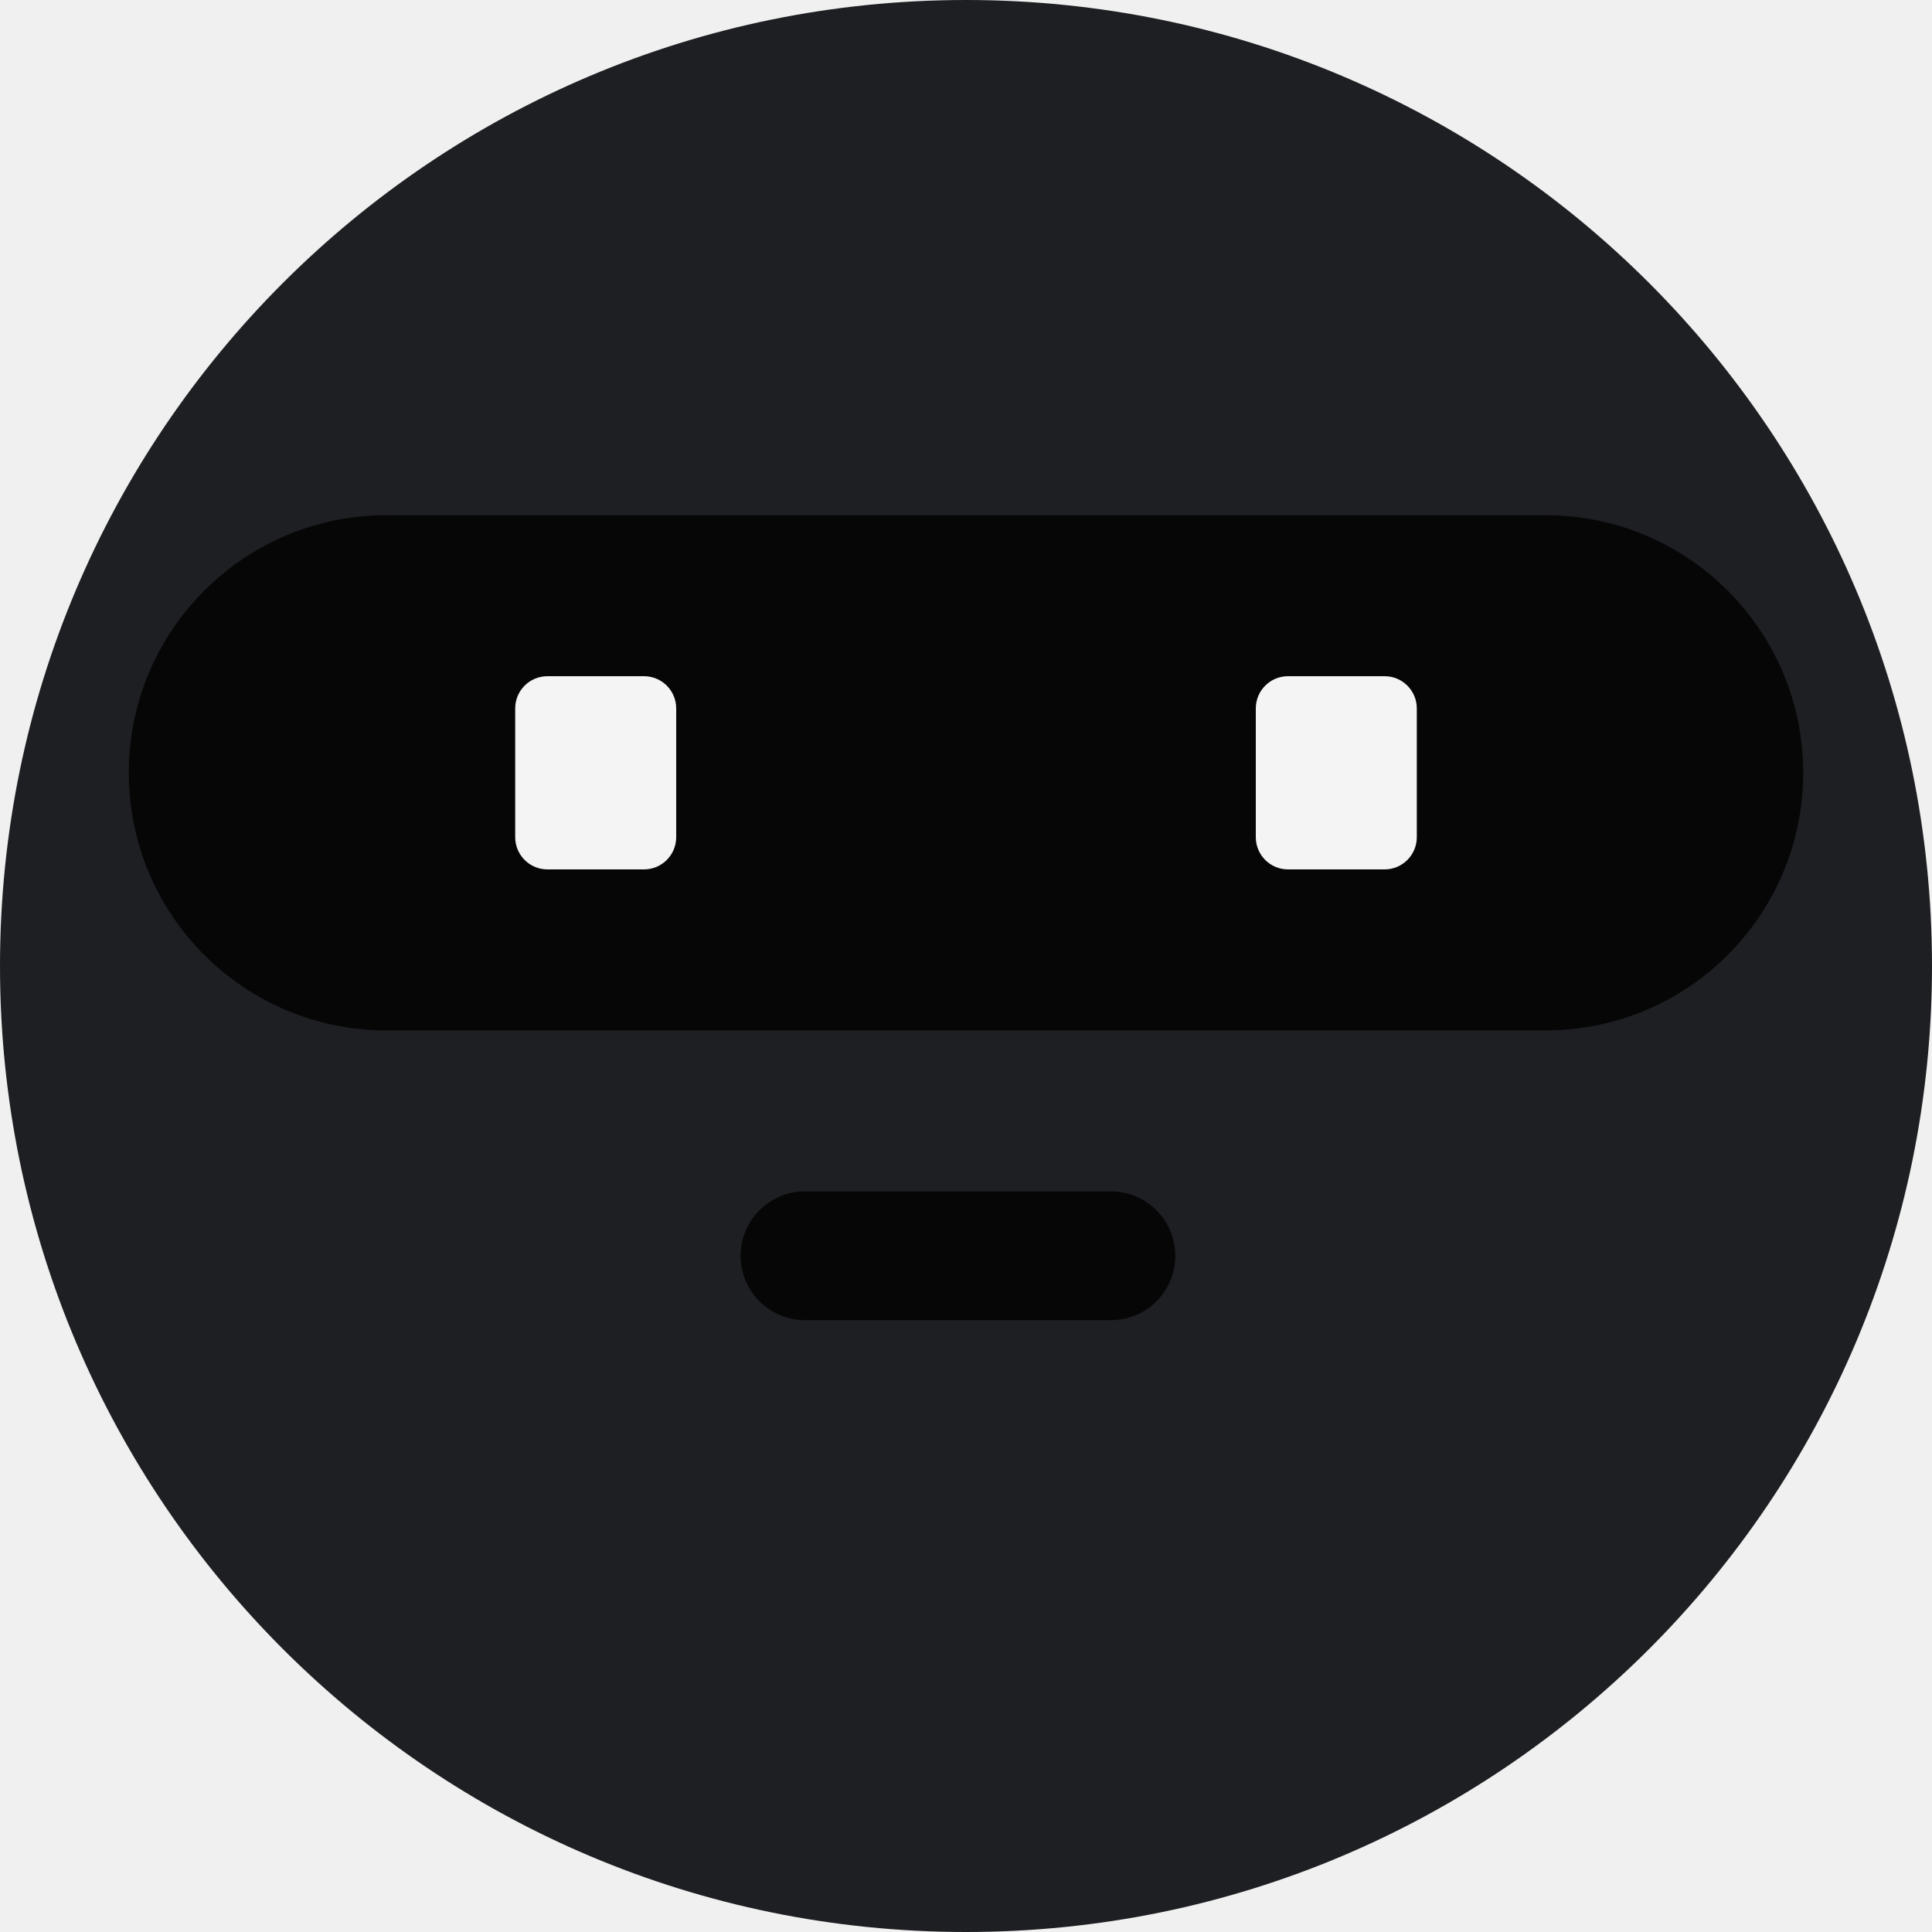
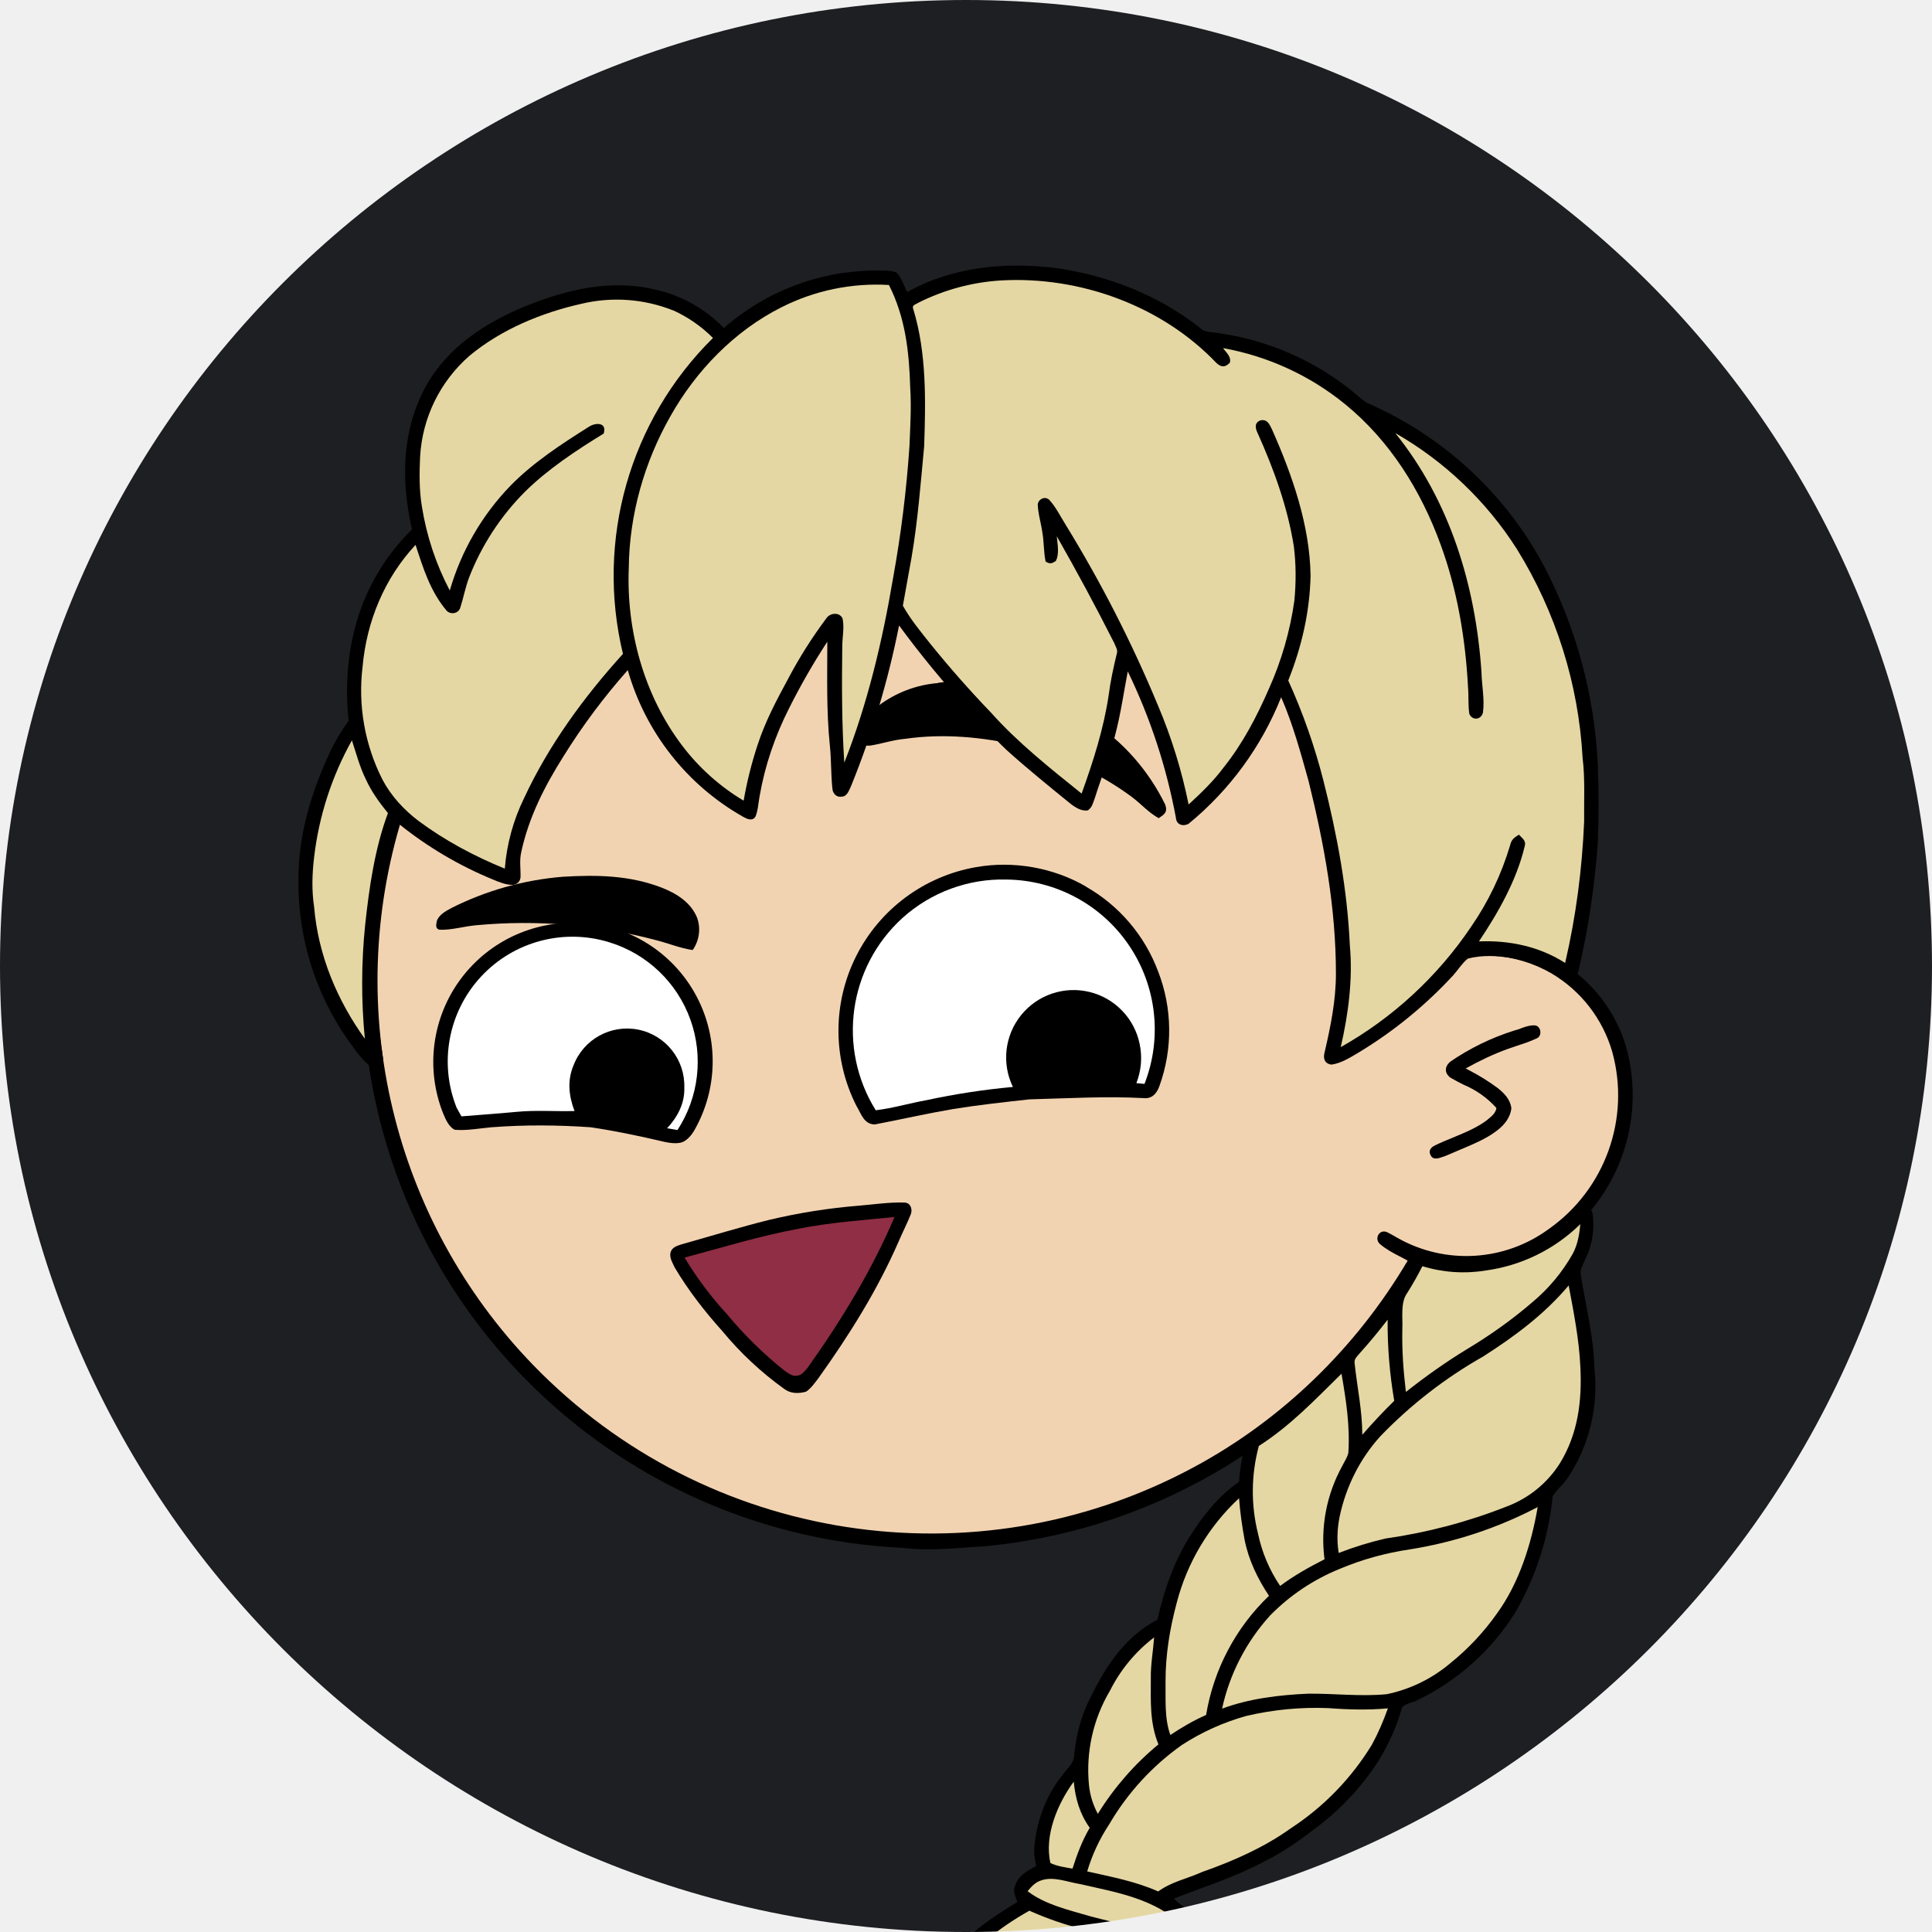
- <svg xmlns="http://www.w3.org/2000/svg" viewBox="0 0 120 120" fill="none" shape-rendering="auto">
+ <svg xmlns="http://www.w3.org/2000/svg" viewBox="0 0 762 762" fill="none" shape-rendering="auto">
  <mask id="viewboxMask">
-     <rect width="120" height="120" rx="60" ry="60" x="0" y="0" fill="#fff" />
+     <rect width="762" height="762" rx="381" ry="381" x="0" y="0" fill="#fff" />
  </mask>
  <g mask="url(#viewboxMask)">
-     <rect fill="#1e1f22" width="120" height="120" x="0" y="0" />
-     <g transform="translate(22 68)">
-       <rect x="24" y="6" width="27" height="8" rx="4" fill="#000" fill-opacity=".8" />
+     <rect fill="#1e1f22" width="762" height="762" x="0" y="0" />
+     <path d="M396 164.8a224.8 224.8 0 0 1 104.8 42.4c6.2 4.9 12.5 9.4 18 15a225.4 225.4 0 0 1 71.8 149 58.5 58.5 0 0 1 50.9 42.2 71 71 0 0 1-27.6 76.5c-11 7.7-24.5 12-38 11.7-5 0-10-1.6-15-1.8-1.9 2.2-3.3 4.9-4.8 7.3A223.3 223.3 0 0 1 389 609.8c-11 .7-21.9 2-33 .7a223.7 223.7 0 0 1-178.8-342.3A223.4 223.4 0 0 1 352 163.5c14.6-1.4 29.4-.3 44 1.3Z" fill="#000" />
+     <path fill-rule="evenodd" clip-rule="evenodd" d="M498.8 213.2A216 216 0 0 0 363 169c-13-.2-26.2 1.6-39 4a218 218 0 0 0-113.6 365.5 218.5 218.5 0 0 0 260.4 40.2c35-18.8 64.2-47.3 84.4-81.5l-3-1.6c-2.8-1.4-5.7-3-8-5-2.2-2-.3-5.8 2.7-4.7 1.5.7 3 1.6 4.4 2.4a55 55 0 0 0 59.6-3.6 64.5 64.5 0 0 0 25-69.8 53.1 53.1 0 0 0-24-31 52.6 52.6 0 0 0-47-2.8c-1.6.8-3.4 1.5-5 1.3-2.5-.2-2.8-4.2-.6-5.2 8-4 16.5-5.6 25.4-6.4a217 217 0 0 0-72-146.4c-4.4-4-8.7-8.1-13.9-11.3Zm107.6 196.2c2-1.2 1.3-5.1-1.4-5-2 0-4.2.8-6.2 1.6l-1.4.4a95.1 95.1 0 0 0-25.5 12.4c-2.2 2-2.2 4.4.1 6.2a92 92 0 0 0 5.2 2.8 36 36 0 0 1 13 9.2c-.2 1.9-2 3.4-3.4 4.5l-.2.2c-3.9 3-8.8 5-13.6 7-2.5 1-4.9 2-7.1 3.1-1.7.8-2.6 2.2-1.6 3.9 1 2 3.2 1.1 5 .5l.6-.2 5.4-2.3c5.4-2.3 11-4.5 15.4-8 2.7-2.1 5.1-5.1 5.4-8.7-.5-3.4-2.7-5.7-5.3-7.8a83 83 0 0 0-11.6-7.2l-1.1-.6c5.4-3 10.8-5.6 16.6-7.7l5-1.7a52 52 0 0 0 6.7-2.6Z" fill="#f2d3b1" />
+     <g transform="translate(-161 -83)">
+       <path d="M589.3 432.7a64.4 64.4 0 0 1 28.5 33.5 64.3 64.3 0 0 1 .5 45.1c-1 2.9-2.9 5.2-6.3 4.8-15-.8-30 .1-45 .5-10 1.1-20 2.2-30 3.8-10.5 1.8-20.6 4.1-31 6.1-4.3-.1-5.3-4.2-7.2-7.3A65.5 65.5 0 0 1 546 425c14.8-2.6 30.5.2 43.4 7.7Z" fill="#000" />
+       <path d="M558 429.9a59.1 59.1 0 0 1 54.4 80.6l-3.2-.3a27 27 0 0 0 1.3-15.4 26.6 26.6 0 1 0-50 16.9 287 287 0 0 0-34 5.2c-6.7 1.2-13.4 3.2-20.1 4A59.8 59.8 0 0 1 517 445a59 59 0 0 1 41-15.1Z" fill="#fff" />
+       <path d="M392 447a54.8 54.8 0 0 1 42.8 81.9c-1.1 1.9-2.9 4-5 4.7-3 .8-6.6-.2-9.6-.9-8.7-2-17.4-3.8-26.3-5.1-12.9-.9-26-1-39 0-4.7.4-9.7 1.4-14.5 1-2.3-1-3.7-4.2-4.6-6.4a54.9 54.9 0 0 1 56.2-75Z" fill="#000" />
+       <path d="M401.5 454.7a49.3 49.3 0 0 1 26.7 74l-4.1-.7c4.1-4.4 7-9.8 6.8-16a22.6 22.6 0 0 0-43.7-8.8c-2.5 5.9-1.9 12 .4 18-7.6.2-15-.4-22.6.3-7.3.7-14.7 1.2-22 1.8l-1.9-3.4a49.2 49.2 0 0 1 60.4-65.2Z" fill="#fff" />
    </g>
-     <g transform="translate(8 20)">
-       <rect y="12" width="104" height="32" rx="16" fill="#000" fill-opacity=".8" />
-       <rect x="24" y="22" width="10" height="12" rx="2" fill="#F4F4F4" />
-       <rect x="70" y="22" width="10" height="12" rx="2" fill="#F4F4F4" />
+     <g transform="translate(-161 -83)">
+       <path d="M531 352.3a85.8 85.8 0 0 1 60.6 15.1 82.9 82.9 0 0 1 29 33c1 3-.4 3.8-2.6 5.3-4-2.2-6.9-5.6-10.5-8.3-13-9.7-28-16.3-43.7-20.2-15-3.5-30.6-5-45.8-2.8-4.8.4-9.3 2-14 2.7-2.4.2-5.1-1.2-4.2-4 1.9-4.2 4.2-8.6 7.6-11.7a45 45 0 0 1 23.6-9ZM383 428.8c13.4-.8 26.3-.6 39 4.3 5.9 2.3 11.6 5.9 14 12a14 14 0 0 1-1.8 12.6c-4.9-.7-9.4-2.6-14.1-3.8a203 203 0 0 0-71-6c-5 .4-10 2-14.8 1.8-1.8-.5-1.2-2.2-1-3.5.9-2.5 3.6-3.9 5.8-5.1a119.2 119.2 0 0 1 43.9-12.3Z" fill="#000" />
    </g>
+     <g transform="translate(-161 -83)">
+       <path d="M517.9 557.3c2.3.2 3.1 2.7 2.3 4.7-1.4 3.5-3.2 7-4.7 10.5-8.4 19.3-19.5 37-31.8 54.2-1.4 1.8-2.9 4-4.8 5.2-3 .8-6.1.8-8.6-1.1a129.4 129.4 0 0 1-24.4-22.8c-7-7.8-13.4-16-18.8-25.1-1-2.2-2.6-4.5-1.2-6.9 1-1.5 3.2-2 4.9-2.5 11-3.1 22.1-6.5 33.3-9.3a235 235 0 0 1 36-5.7c5.8-.5 11.8-1.4 17.8-1.2Z" fill="#000" />
+       <path d="M513.8 563c-9 21.2-21 40.8-34.3 59.5-1 1.1-2.2 2.8-3.7 3-2.2.6-3.7-.8-5.4-1.9a155 155 0 0 1-22.7-22.3A137.4 137.4 0 0 1 431 579c15-4 29.9-8.6 45.1-11.4 12.5-2.5 25-3.3 37.6-4.6Z" fill="#8F2E45" />
+     </g>
+     <g transform="translate(-161 -83)" />
+     <g transform="translate(-161 -83)" />
+     <g transform="translate(-161 -83)">
+       <path d="M578 188.8c20.1 2.9 40 10.7 56 23.3 2 2 4.4 1.8 7 2.2a108.2 108.2 0 0 1 53.5 23.1c2 1.6 4 3.7 6.3 4.8a144 144 0 0 1 68.4 62.6 187.8 187.8 0 0 1 22 80.2c.4 10 .4 20 0 30a318.5 318.5 0 0 1-7.7 51.2c-.5 1.8-1.4 3.3-2.3 5-2-.8-4-1.4-5.6-2.8-5-4.3-11.8-6.2-18.1-7.5-5.7-1-12-1.3-17.6.2-2.1 1.7-3.7 4.2-5.5 6.3a170.5 170.5 0 0 1-38 31c-3.2 1.9-6.6 4-10.3 4.5-2.6-.4-3.3-2.3-2.7-4.7 2.4-10.3 4.5-20.5 4.5-31.2 0-25.8-4.6-51-10.8-76-3.1-11.1-6.2-22.5-10.8-33a123.6 123.6 0 0 1-36.5 49.9c-2.2 1.2-4.8.4-5-2.3a227.9 227.9 0 0 0-19-57.8c-1.6 8.4-2.8 16.9-5 25.2-2.1 8.5-5.4 16.5-8 24.8-.7 1.8-1 3.6-2.7 4.8-2.5.5-5.1-1.2-7-2.7-8.5-6.9-17-13.8-25-21-5.3-5-10.2-10.5-15.1-15.9a392.2 392.2 0 0 1-27.4-33.3 347 347 0 0 1-18.8 63c-.8 1.7-1.6 4.5-3.8 4.5-2 .4-3.6-1.2-3.7-3.2-.6-5.6-.4-11.4-1-17-1.4-13.6-1-27.2-1-40.9a263.1 263.1 0 0 0-15 26.1c-5.6 11-9.6 22.7-11.7 34.8-.5 2.6-.6 5.5-1.6 8-1.2 2.1-3.4 1-5 .1a97 97 0 0 1-45.4-57.8 251 251 0 0 0-25.3 33.9c-7.5 11.9-13.7 24-16.7 37.8-.8 3.4-.2 6.6-.3 10a3.2 3.2 0 0 1-3.3 3c-2.6 0-5.4-1.2-7.8-2.2a149.8 149.8 0 0 1-36.7-21.7c-4 12.3-6.1 25-7.5 37.7a185 185 0 0 0 .8 52.7c.2 1.8.7 3.3-.5 4.9a5 5 0 0 1-5.6-1c-3-2.8-5.3-6.2-7.6-9.4a108.1 108.1 0 0 1-19.4-63c0-18 5.1-34.6 12.6-50.7a78 78 0 0 1 7.2-12c-1.4-13.3-.5-26.7 3.3-39.5a83.8 83.8 0 0 1 21.7-36c-4.4-19.1-4.1-39.2 5.6-56.7 8.6-15.2 23-24.6 38.8-31.2 16.5-6.7 34.1-11 51.9-6.6a53.5 53.5 0 0 1 26.7 15.1 91.1 91.1 0 0 1 59.5-22.7c2.7.1 6-.3 8.6.8 2 2 2.9 5.2 4.2 7.7 18-10.1 39-12 59.2-9.4ZM786 557.4c2 1 3.2 3.5 3.3 5.5.5 5.7-.4 11.5-3 16.6-.8 2.2-2.3 4-1.8 6.5 2 12.5 5 23.8 5.3 36a65.4 65.4 0 0 1-10.6 44.1c-1.7 2.5-4.2 4.4-5.8 7a113.8 113.8 0 0 1-14.6 45.6 92.8 92.8 0 0 1-39.1 35c-1.8 1-5.8 1.3-6 3.7-2 6.9-5 13.5-8.7 19.6a101.5 101.5 0 0 1-24.4 26.5c-6.8 5.2-13.5 10.1-21.2 13.8-11.2 6-23.6 9.9-35.4 14.5 2.9 3.2 7 4.8 9.5 8.7 1.3 2.2.7 5.1-1.6 6.4-4.5 2.8-11 2.4-16 2.5-.7 9.6 3 17.5 6.8 26 4.8 10.3 8.8 20.9 12.3 31.7a68 68 0 0 1 2.4 36 72 72 0 0 1-29.7 43.5c-2.9 1.2-3.6-1.8-4.6-3.7a47.2 47.2 0 0 0-22-22c-12.5-6.8-25-12.4-34.2-23.5 0 5.4.3 10.8 2.4 15.9-.7 1-1.4 2.2-2.3 2.8-2.1.5-3.5-1-5-2a72.3 72.3 0 0 1-19-23.2 58.3 58.3 0 0 1-6.4-38.7c2.6-14.7 11.1-27 20.1-38.5 7-8.8 16-14.7 25.5-20.5-.5-2-1.8-4-1-6 1.3-4.4 4.7-6.2 8.5-8.2-.6-2.6-1-5.3-.7-8 1-10.4 4.9-20.5 11.5-28.5 1.8-2.5 4.1-4 4.2-7.5.7-7 2.3-13.7 5.2-20 6.4-13.6 14-26 27.6-33.2 2.6-11.5 6.4-22.6 12.7-32.7 5.3-8.3 11.3-16 19.5-21.7.4-6 1.5-12.3 3.6-18 2-2 4.8-3.4 7-5.1 11.1-8.3 21-18.5 30.3-28.7a187.1 187.1 0 0 0 24.5-32.5c1.3-2.3 2-6.5 4.9-7.3 3.8.4 7.2 2.4 11 2.8 6.8.8 13.8.4 20.5-1.2 11.2-2.8 23-8.5 30.2-17.7 1.4-1.4 2-2.7 4.4-2.3Z" fill="#000" />
+       <g fill="#e5d7a3">
+         <path d="M556 193.6c31-1.7 63.3 10 84.8 32.6 2 1.8 3.5 1.7 5.3-.2.5-2.5-1.4-3.8-2.7-5.7a105.8 105.8 0 0 1 48.1 22.1c17.7 14.4 30 34.2 37.7 55.4 6.6 18 9.8 37.2 10.8 56.2.3 3.5 0 7 .5 10.5 1.1 2.8 4.7 2.5 5.4-.5.7-5.2-.5-10.8-.6-16-2.3-34-12.4-67.4-34-94.2 19.4 11.1 36 26.9 48 45.8a174.7 174.7 0 0 1 25.9 82.4c1 8.2.5 16.6.6 25-.8 18.8-3.2 37.4-7.5 55.8-10.1-6.5-22-9-34-8.5 7.6-11.3 14.8-24 18-37.3.8-2.4-.8-3.2-2.2-4.8-2 1.2-3 2-3.5 4.2a113.6 113.6 0 0 1-15.3 32 152 152 0 0 1-51.5 47.6c3-13 4.8-26.7 3.6-40-1-22.1-5-43.6-10.4-65a238 238 0 0 0-13.9-39.6c5.3-13.3 8.5-27.1 8.8-41.4-.3-19.8-7.2-39.6-15.2-57.6-1-2-1.8-4.2-4.6-3.6-2.5 1-2 3.2-1 5.2 6.3 14 11.8 29.2 14.2 44.5.9 7 .9 14.4.2 21.5a128.9 128.9 0 0 1-10 34.6c-4.8 11-10.3 21.6-17.9 31.1-4 5.4-8.8 10-13.8 14.6a203.6 203.6 0 0 0-12.1-39.1 508.7 508.7 0 0 0-36.5-71.4c-2-3.2-3.8-6.9-6.4-9.7-1.7-1.5-4.2-.3-4.5 1.8.1 3.7 1.3 7.4 1.8 11 .7 3.9.5 7.8 1.3 11.6 1.7 1 2.4.8 4-.2 1.5-2.8.7-6.7.4-9.8a944.4 944.4 0 0 1 22.6 42c.5 1.3 1.6 2.9 1.1 4.2-1.3 5.4-2.5 10.8-3.2 16.3-2 13.5-6.1 26.2-10.7 39-12.3-9.9-25.2-20.1-35.7-31.9A415 415 0 0 1 528 337c-3.9-4.9-7.8-9.6-10.9-15.1l3.4-18.9c2.5-14.5 3.6-29.3 5-44 .6-17.9 1-36.8-4.3-54.1-.7-1.6 1-1.8 2-2.5a84 84 0 0 1 32.8-8.8Z" />
+         <path d="M511.6 195.4c6.5 12.8 8 26.4 8.4 40.6.5 7.7 0 15.3-.3 23a467 467 0 0 1-6.5 52.2c-4.2 24.8-10 49.2-19.2 72.6-1-15.3-1-30.5-.8-45.8 0-3.6.9-7.6.1-11.1-1.2-2.6-5-2.2-6.4 0a180.1 180.1 0 0 0-15.1 23.9c-4.6 8.5-9 16.8-12 26a154 154 0 0 0-5.5 22A85.5 85.5 0 0 1 430 377c-15-19.8-22-45.3-21-70 .2-20.9 6.1-41.7 16.4-59.8 10.1-18 25.3-33.7 43.8-43a83 83 0 0 1 42.4-8.8Z" />
+         <path d="M426.5 205.4a53.3 53.3 0 0 1 15.7 10.9 131.7 131.7 0 0 0-35.5 124.6c-15.4 17-29.3 36-39 56.9a77 77 0 0 0-7.6 27.8c-12-4.9-23.5-11-34-18.8-5.8-4.4-10.9-9.9-14.3-16.4A77.7 77.7 0 0 1 304 346c1.6-17.9 8.6-34.9 20.9-48.1 3 9.2 5.8 18.3 12.2 25.9 1.5 1.7 4.6 1.3 5.4-1 1.3-4 2-8 3.5-12a98.3 98.3 0 0 1 22-33.8c9.1-9 20.2-16.3 31.1-23 1.4-4.5-3.2-4.4-5.8-2.7-10.8 6.8-22 14.1-30.9 23.2a98.7 98.7 0 0 0-24 41.4 107.4 107.4 0 0 1-11-33.1c-1.1-6.5-1-13.3-.7-19.8a57 57 0 0 1 19.5-39.7c12.5-10.4 28.5-17 44.2-20.5a60 60 0 0 1 36 2.6ZM299.8 375c1.7 5.2 3.1 10.6 5.6 15.6 2.2 4.8 5.3 9 8.6 13.1-5.2 14-7.4 29.4-9 44.3a226 226 0 0 0-.1 44.7c-11-15.3-18.4-33-20-51.9-1-6.6-.8-13.2 0-19.8a124 124 0 0 1 14.9-46ZM784.3 565.8c-.4 4-1 8-3 11.7a69 69 0 0 1-15.8 19c-8.1 7-17 13.3-26.2 18.8-8.2 5-16.2 10.7-23.8 16.7-1-8.4-1.6-16.5-1.4-25 .2-4.4-.8-10.3 1.9-14 2.2-3.5 4.2-7 6-10.6a55 55 0 0 0 25 1.7 66 66 0 0 0 37.3-18.3ZM779.7 590c2 10.7 4.1 21.2 4.6 32 .7 13.5-.9 26.5-8.1 38.2a42.4 42.4 0 0 1-21 17 210 210 0 0 1-47.7 12.6 137 137 0 0 0-18.5 5.7c-.8-5-.6-9.5.4-14.5 2.5-11.7 8-22.7 16-31.5A178.5 178.5 0 0 1 746 618c12.5-8 24.1-16.6 33.7-28ZM708.3 603.5c-.1 10.7.8 21.4 2.6 32-4.4 4.3-8.6 8.8-12.6 13.4 0-9.5-2-18.6-3-28-.4-2 1.1-3 2.2-4.4 3.8-4.2 7.3-8.5 10.8-13ZM690.1 624.8c1.8 10.4 3.4 20.6 2.7 31.2-.4 1.9-1.6 3.5-2.4 5.2a60 60 0 0 0-7 36.8c-6.1 3.1-12 6.4-17.5 10.5a57.8 57.8 0 0 1-8.7-20.5 68.8 68.8 0 0 1 .3-34.7c12.5-8 22.1-18.2 32.6-28.5ZM649.7 674c.4 5.5 1.2 11 2.2 16.4 1.6 8 5.1 15.2 9.6 22a84.1 84.1 0 0 0-24.8 47c-5 2.2-9.6 4.9-14.1 7.9-2.4-6.6-1.8-14.3-1.9-21.3 0-10.5 1.7-20.7 4.4-30.8a85.8 85.8 0 0 1 24.6-41.3ZM767.5 677.3c-2.5 14.6-7.3 30-16.1 42.1A96.8 96.8 0 0 1 733 739a56.7 56.7 0 0 1-25 12.2c-10.4 1-20.8-.3-31-.2-11.4.5-23.2 1.9-34 5.9a80 80 0 0 1 19-36.8 81.2 81.2 0 0 1 27.6-18.4c8.8-3.7 18-6.2 27.4-7.6a164 164 0 0 0 50.5-16.7ZM616.2 728.8c-.4 5.5-1.4 10.7-1.3 16.2 0 9-.5 17.4 3 26a111.6 111.6 0 0 0-23.9 27.4 30 30 0 0 1-3.5-11.4 61.2 61.2 0 0 1 8.3-37.2 60.5 60.5 0 0 1 17.4-21ZM708.4 756.8c-1.8 5-3.8 9.7-6.3 14.3a104 104 0 0 1-32 33c-10.4 7.5-22.9 13-34.9 17.2-6.2 2.8-12 3.8-17.4 7.7-9-4-18.3-5.7-28-7.9a70 70 0 0 1 8.7-18.6 100.3 100.3 0 0 1 28.7-31.3 92.2 92.2 0 0 1 25.3-11.4 120 120 0 0 1 32.5-3.1c7.8.6 15.6.8 23.4.1ZM584.5 785.7c.6 6.6 2.4 12.8 6.3 18.2-3 5.1-5 10.5-6.8 16.1-2.8-.5-6-.9-8.7-2.2-2.5-10.8 2.8-23.4 9.2-32.1ZM571.5 824.7c4.9-1.8 10.5.6 15.5 1.4 15 3.4 29.1 5.7 40.8 16.5-11.5 3-25.4-.9-36.8-3.8-8.1-2.4-17.9-4.6-24.7-9.9 1.5-1.8 2.9-3.4 5.2-4.2ZM567 836.6c7.2 3.2 14.4 5.7 22 7.5a62.8 62.8 0 0 0-5.5 38c1 8.6 4 16.9 7.6 24.8.7 1.7 3.5 2.3 4.5.7 1.7-2-.3-5-1-7.2a77.2 77.2 0 0 1-6.4-31.4c.5-8.3 1.6-16.2 6.1-23.4 5.4 1.4 10.8 2.6 16.3 3.3-1.3 14.3 6.2 25.6 11.1 38.4 4.8 12.8 10.6 26.5 11.4 40.2.6 12.1-3.6 24.4-10.1 34.5a51 51 0 0 1-15.3 17c-2.7-5-6-9.6-10.2-13.5-7.9-7.7-17-11-26.4-16.6a55.6 55.6 0 0 1-20.9-17.2c-8.1-11.6-8.1-27.1-7-40.7a76 76 0 0 1 15-38.9 4 4 0 0 0 1-3c-.7-1.8-2.6-2.3-4-1.1a36 36 0 0 0-7.8 10.5c-6 10.9-9 23.2-10.3 35.5-.9 12.3 0 24.6 5.2 36a57.8 57.8 0 0 0-1 16 65.1 65.1 0 0 1-20-42c0-11.7 3.6-23 10-32.7 5-7.8 10.6-16.2 17.7-22.3a116 116 0 0 1 18-12.4Z" />
+       </g>
+     </g>
+     <g transform="translate(-161 -83)" />
  </g>
</svg>
